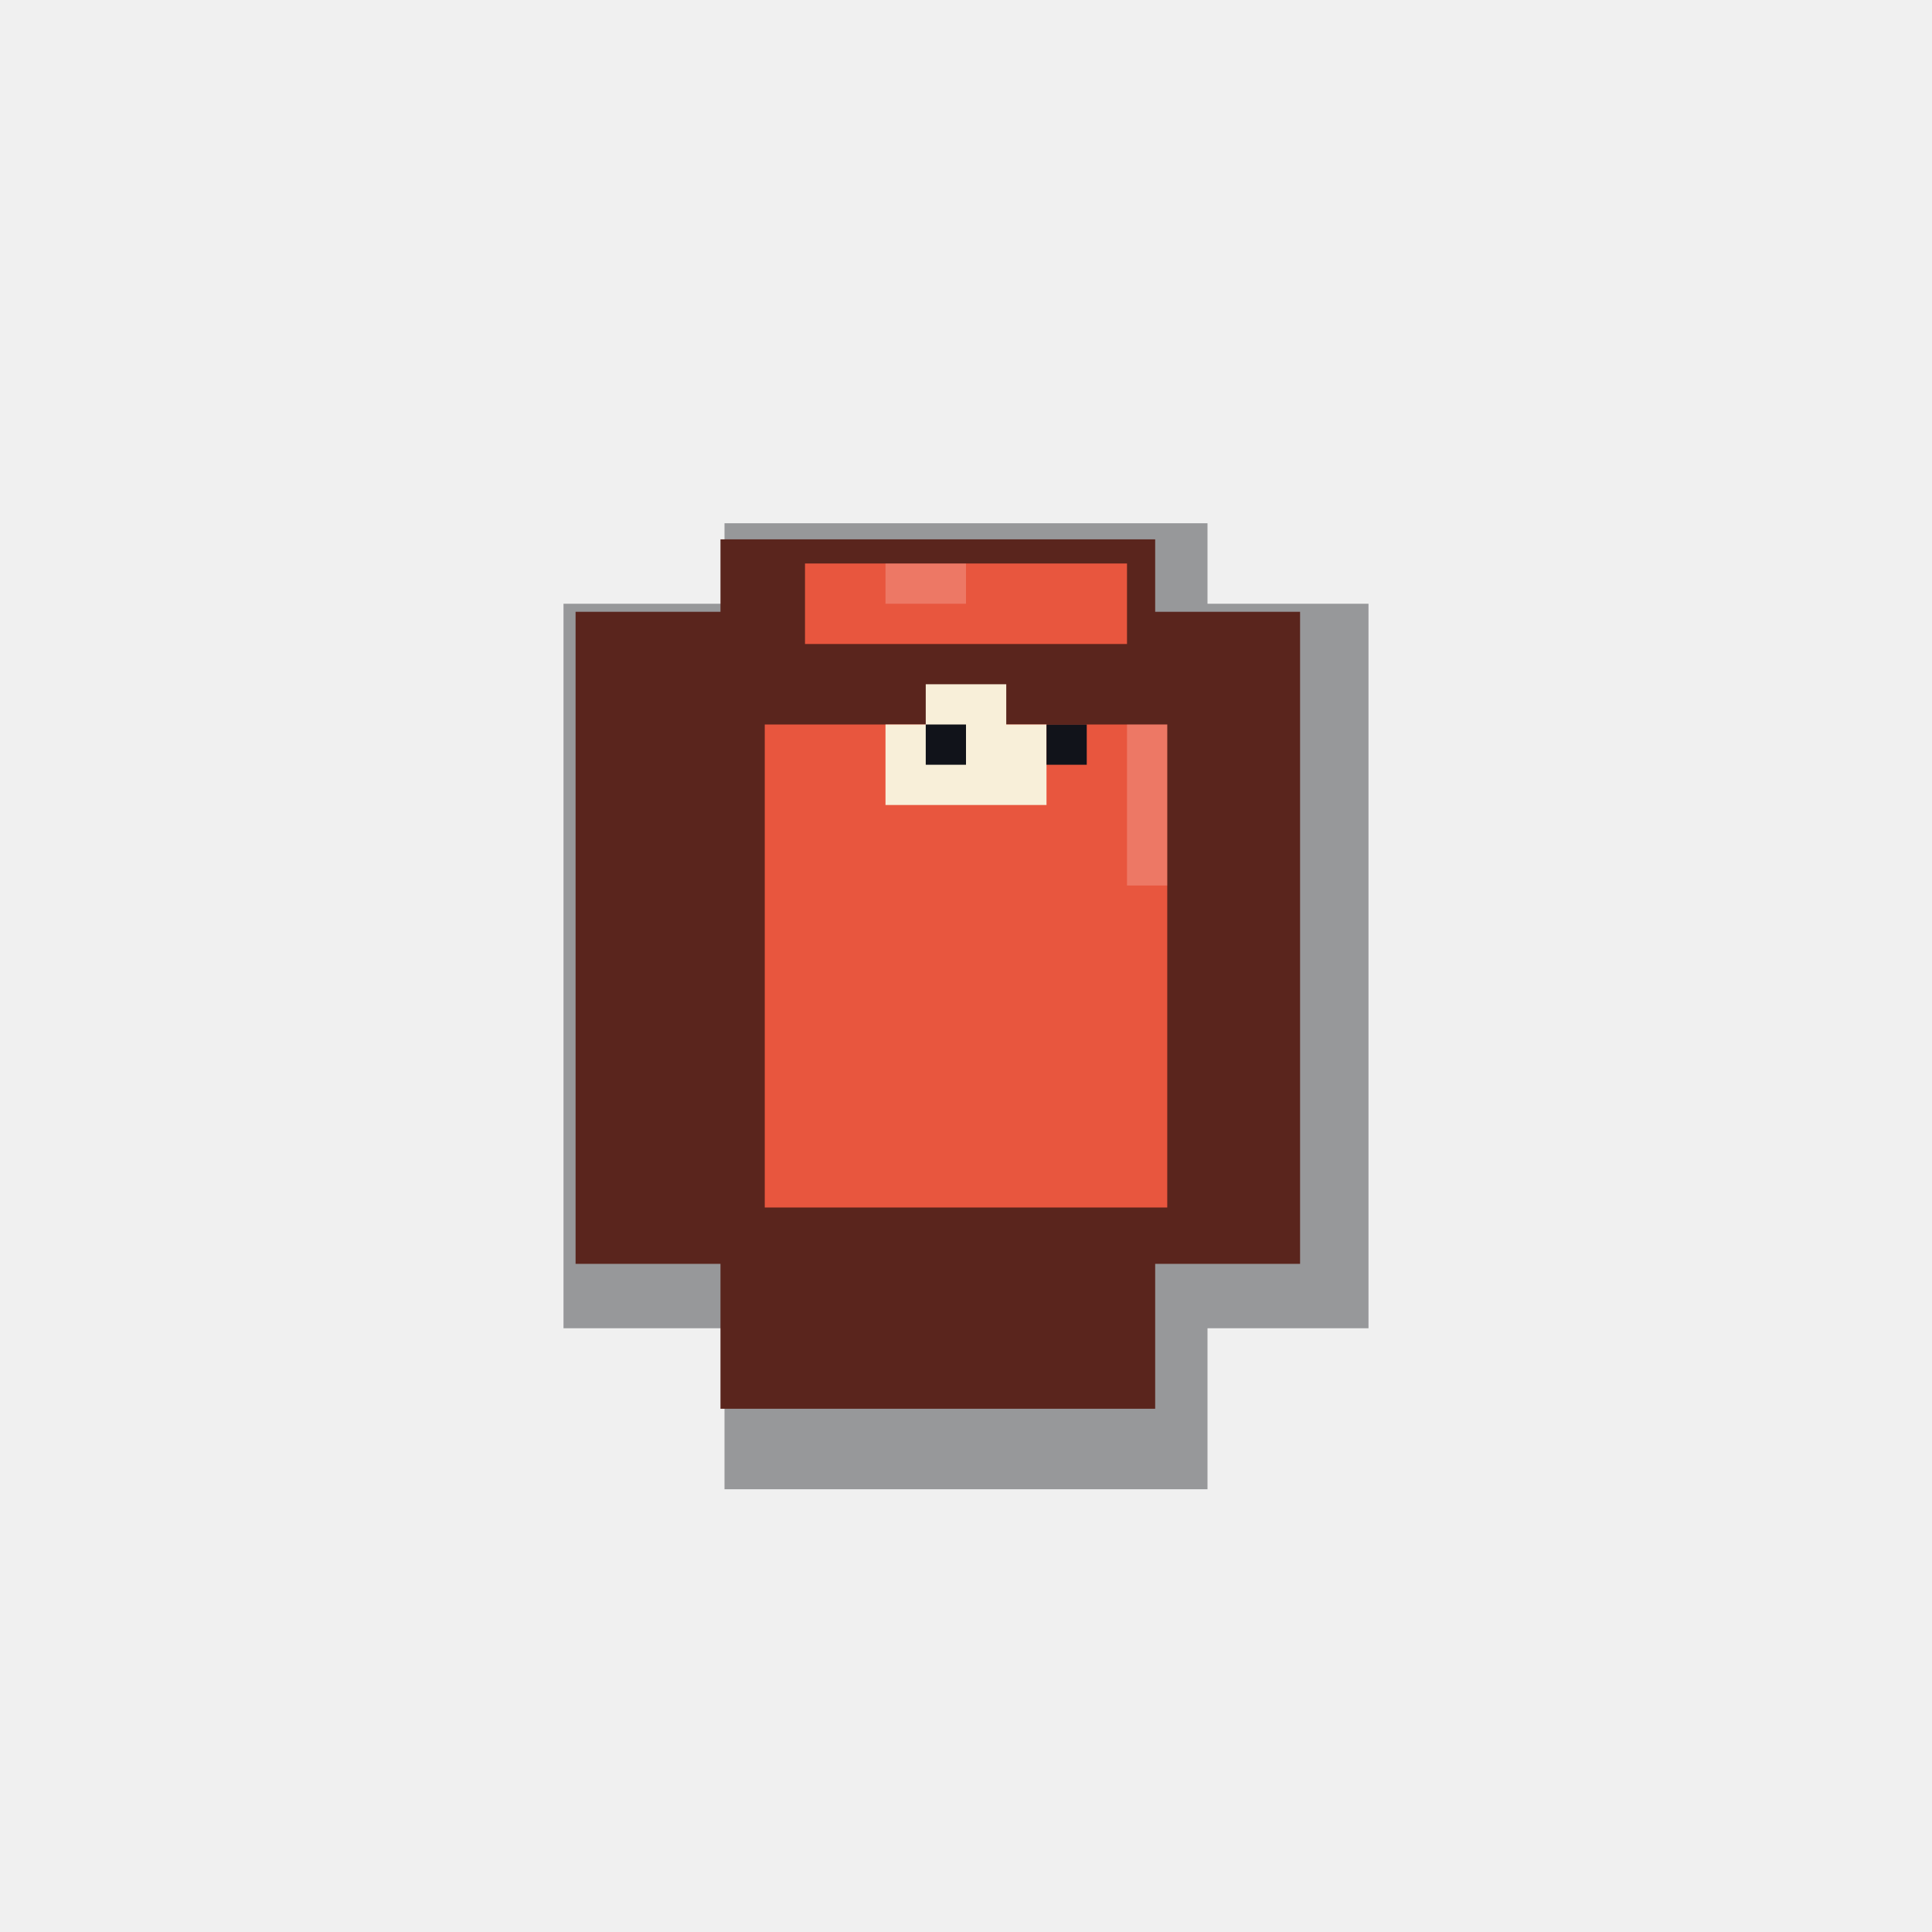
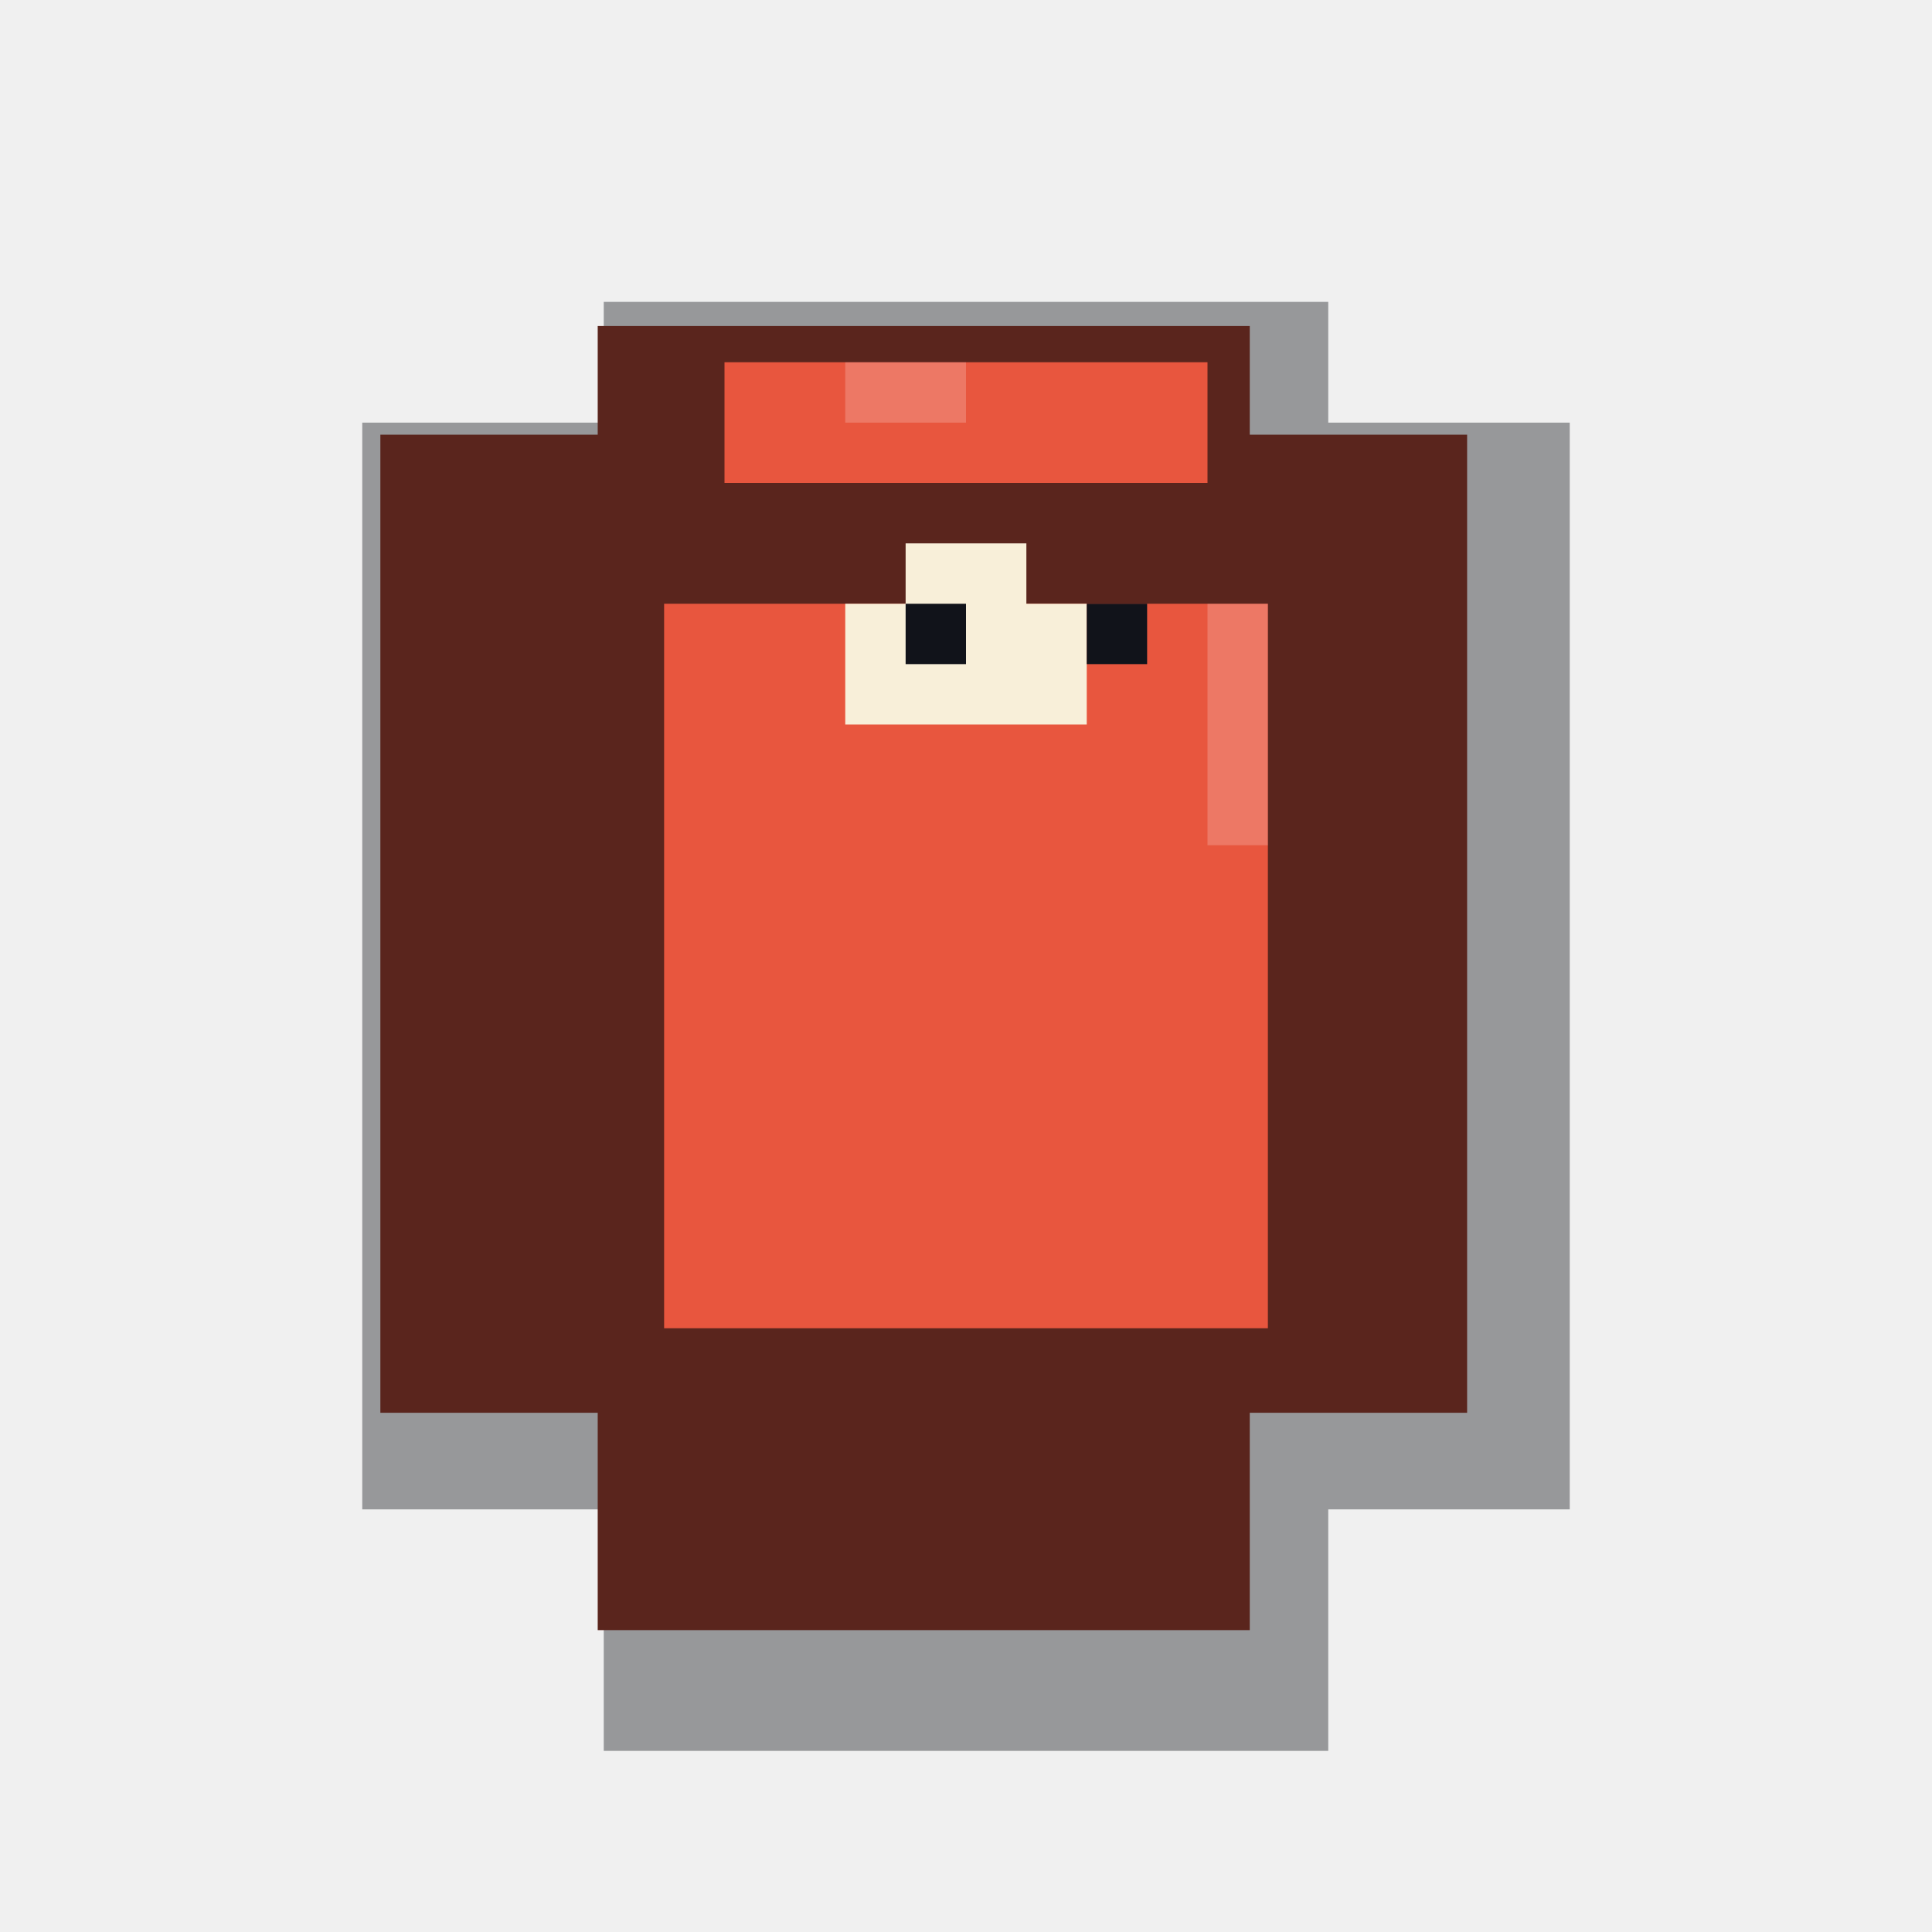
- <svg xmlns="http://www.w3.org/2000/svg" viewBox="0 0 48 48">
-   <g class="avatar-root" transform="translate(8, 8)">
+ <svg xmlns="http://www.w3.org/2000/svg" viewBox="0 0 32 32">
+   <g class="avatar-root">
    <path d="M10 5h12v2h4v18h-4v4h-12v-4h-4v-18h4z" fill="#11131a" opacity="0.4" />
    <path d="M10 5h12v2h4v18h-4v4h-12v-4h-4v-18h4z" fill="#5a251d" transform="scale(0.9) translate(1, 1)" />
    <path d="M11 10h10v12h-10z M12 6h8v2h-8z" fill="#e8563e" />
    <path d="M15 9h2v2h-2z M14 10h4v2h-4z" fill="#f8efd9" />
    <path d="M15 10h1v1h-1z M18 10h1v1h-1z" fill="#11131a" class="eye-blink" />
    <path d="M14 6h2v1h-2z M20 10h1v4h-1z" fill="white" opacity="0.2" />
  </g>
</svg>
